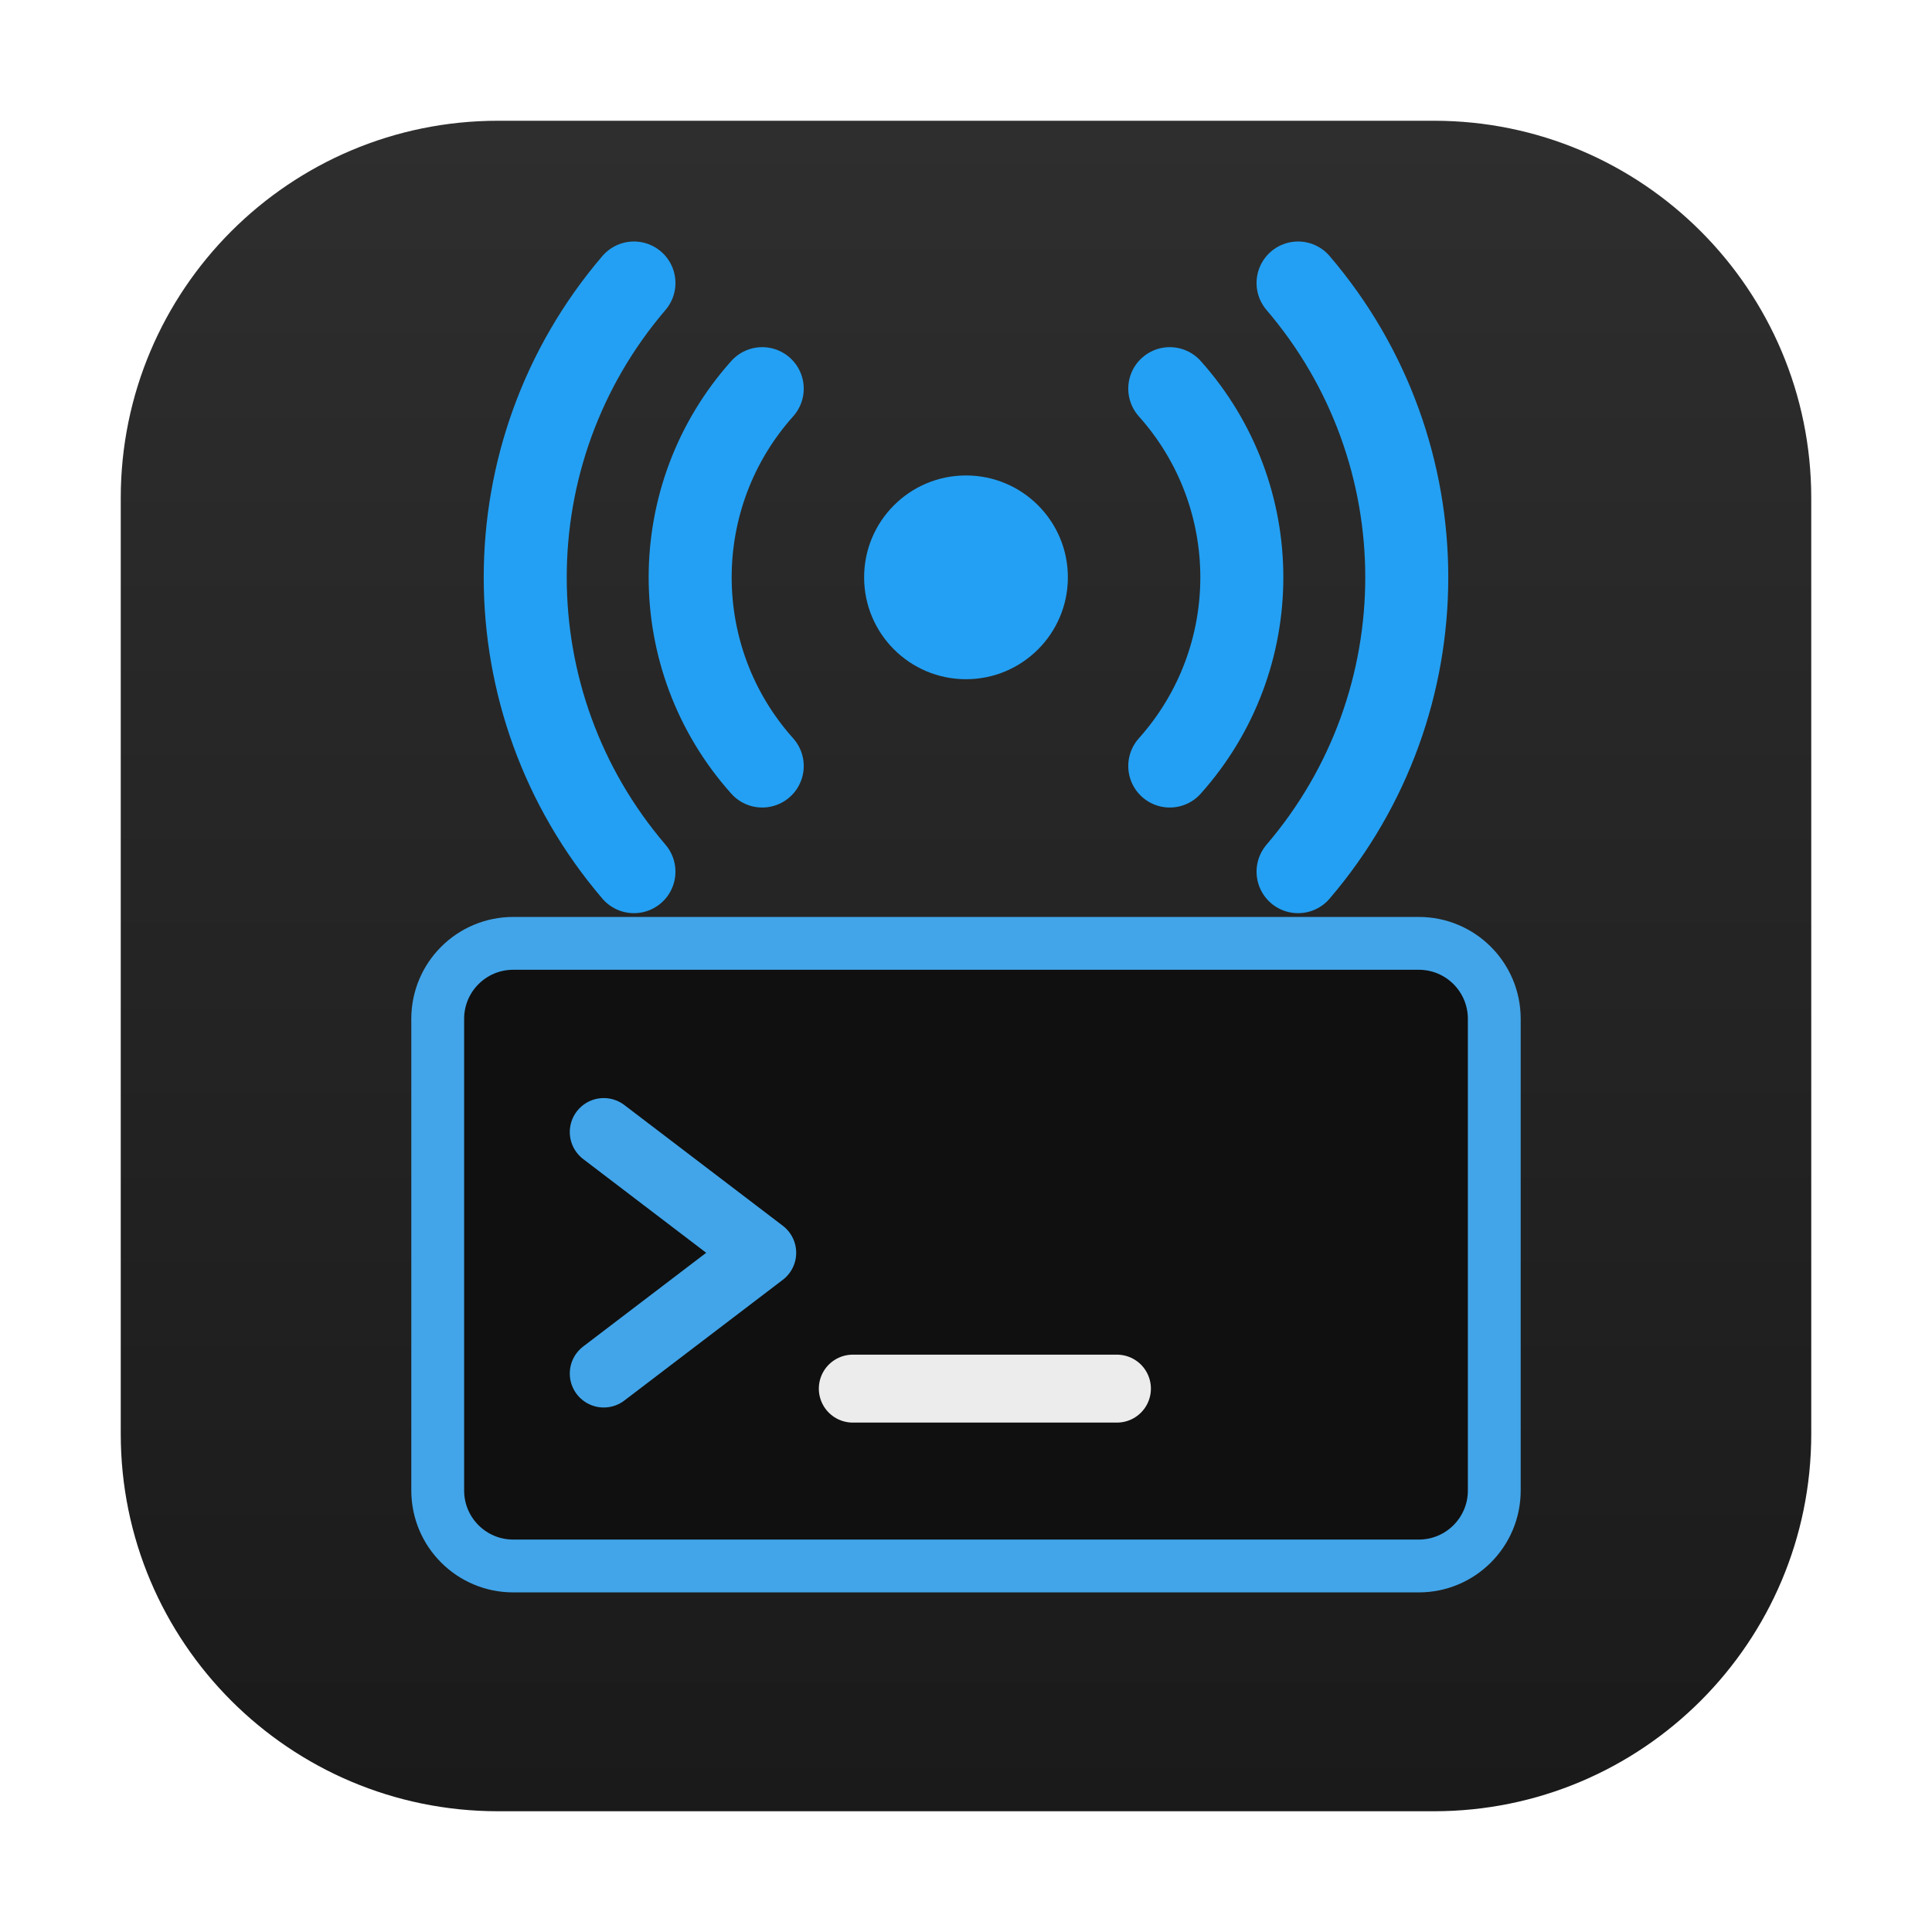
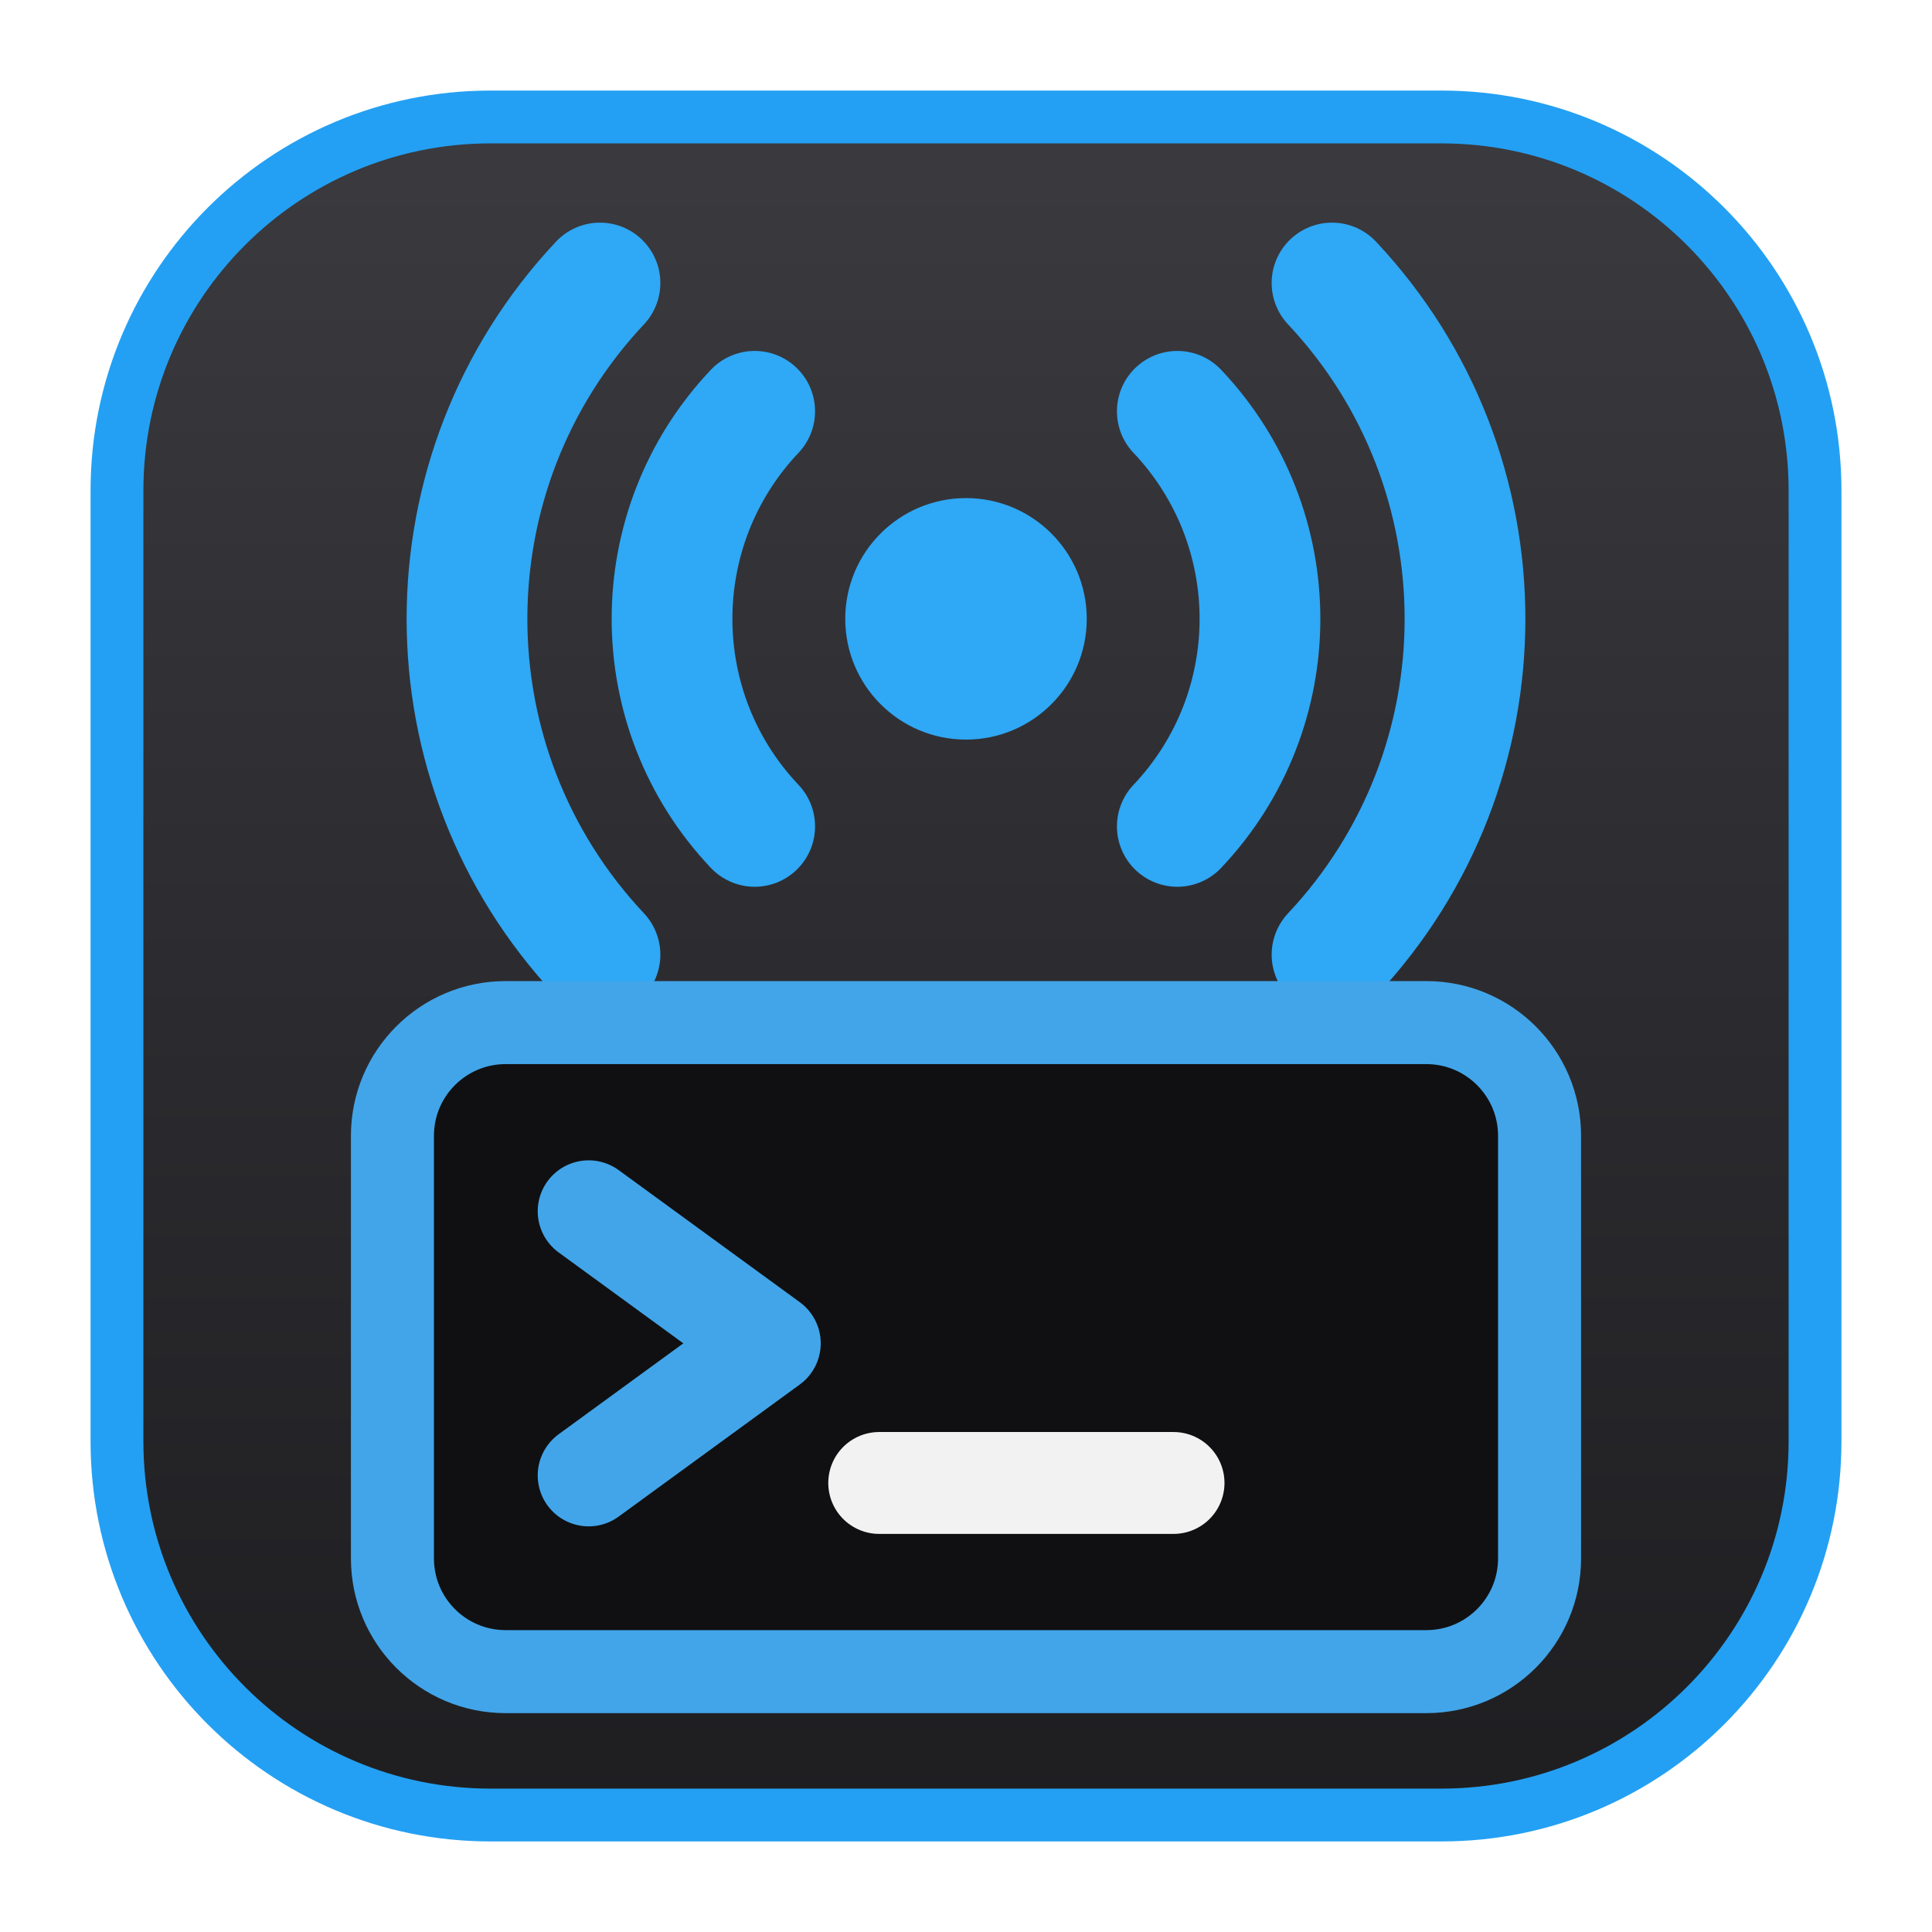
<svg xmlns="http://www.w3.org/2000/svg" viewBox="0 0 1024 1024">
  <defs>
    <linearGradient id="bg" x1="0" y1="0" x2="0" y2="1">
-       <stop offset="0" stop-color="#2e2e2e" />
-       <stop offset="1" stop-color="#1a1a1a" />
+       <stop offset="0" stop-color="#3a3a3f" />
+       <stop offset="1" stop-color="#1e1e21" />
    </linearGradient>
  </defs>
-   <rect x="64" y="64" width="896" height="896" rx="200" fill="url(#bg)" />
-   <g fill="none" stroke="#23a0f3" stroke-width="44" stroke-linecap="round">
-     <path d="M404 206a150 150 0 0 0 0 200M620 206a150 150 0 0 1 0 200" />
-     <path d="M336 150a240 240 0 0 0 0 312M688 150a240 240 0 0 1 0 312" />
+   <rect x="62" y="62" width="900" height="900" rx="198" fill="url(#bg)" stroke="#23a0f3" stroke-width="28" />
+   <g transform="translate(0 22)">
+     <g fill="none" stroke="#2fa8f5" stroke-width="64" stroke-linecap="round">
+       <path d="M400 196a160 160 0 0 0 0 220M624 196a160 160 0 0 1 0 220" />
+       <path d="M318 128a260 260 0 0 0 0 356M706 128a260 260 0 0 1 0 356" />
+     </g>
+     <circle cx="512" cy="306" r="64" fill="#2fa8f5" />
+     <rect x="208" y="520" width="608" height="344" rx="60" fill="#101012" stroke="#42a5e9" stroke-width="44" />
+     <path d="M312 620l96 70-96 70" fill="none" stroke="#42a5e9" stroke-width="54" stroke-linecap="round" stroke-linejoin="round" />
+     <path d="M466 764h156" stroke="#f2f2f2" stroke-width="54" stroke-linecap="round" />
  </g>
-   <circle cx="512" cy="306" r="54" fill="#23a0f3" />
-   <rect x="232" y="500" width="560" height="330" rx="40" fill="#101010" stroke="#42a5e9" stroke-width="28" />
-   <path d="M320 600l84 64-84 64" fill="none" stroke="#42a5e9" stroke-width="36" stroke-linecap="round" stroke-linejoin="round" />
-   <path d="M452 736h140" stroke="#ececec" stroke-width="36" stroke-linecap="round" />
</svg>
